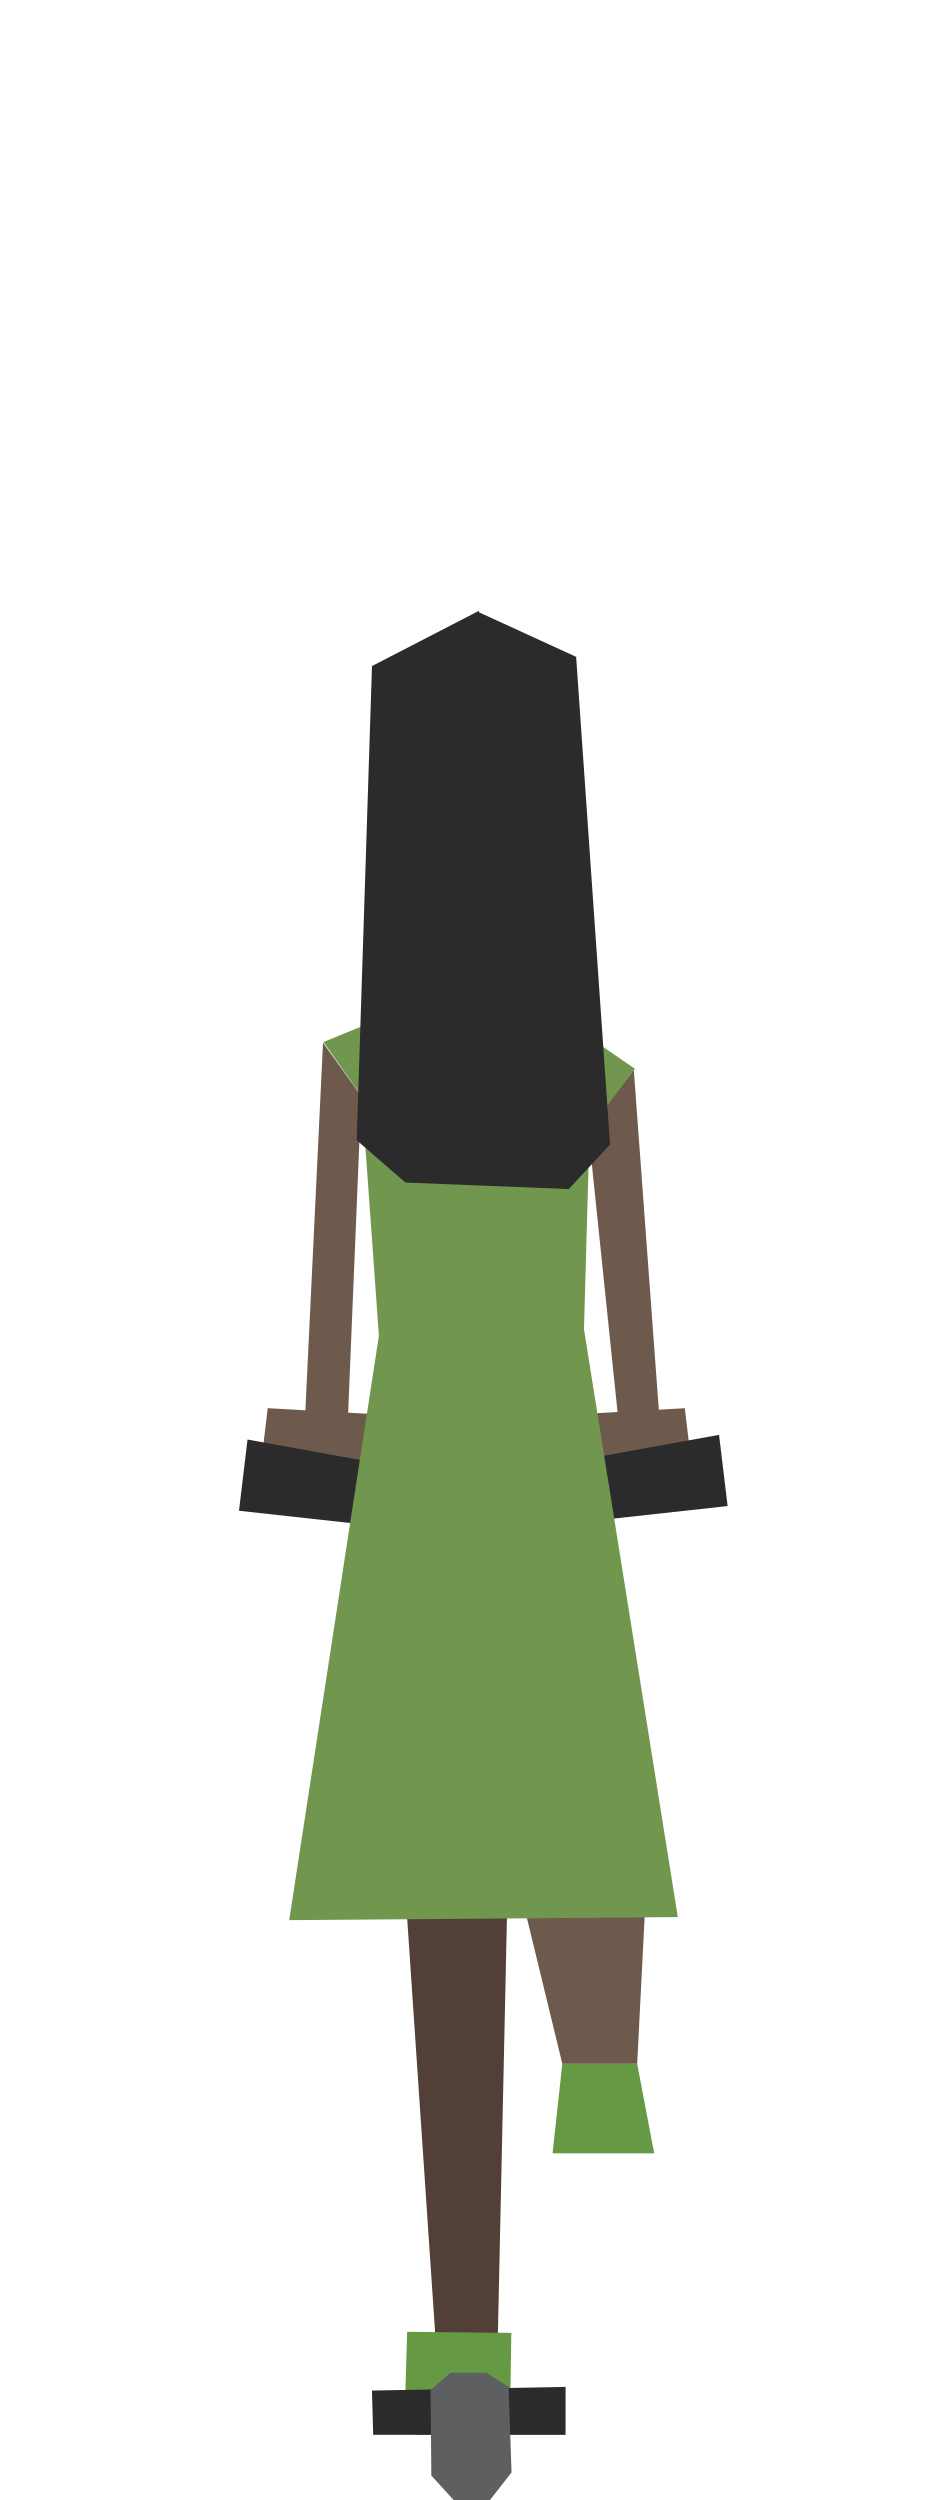
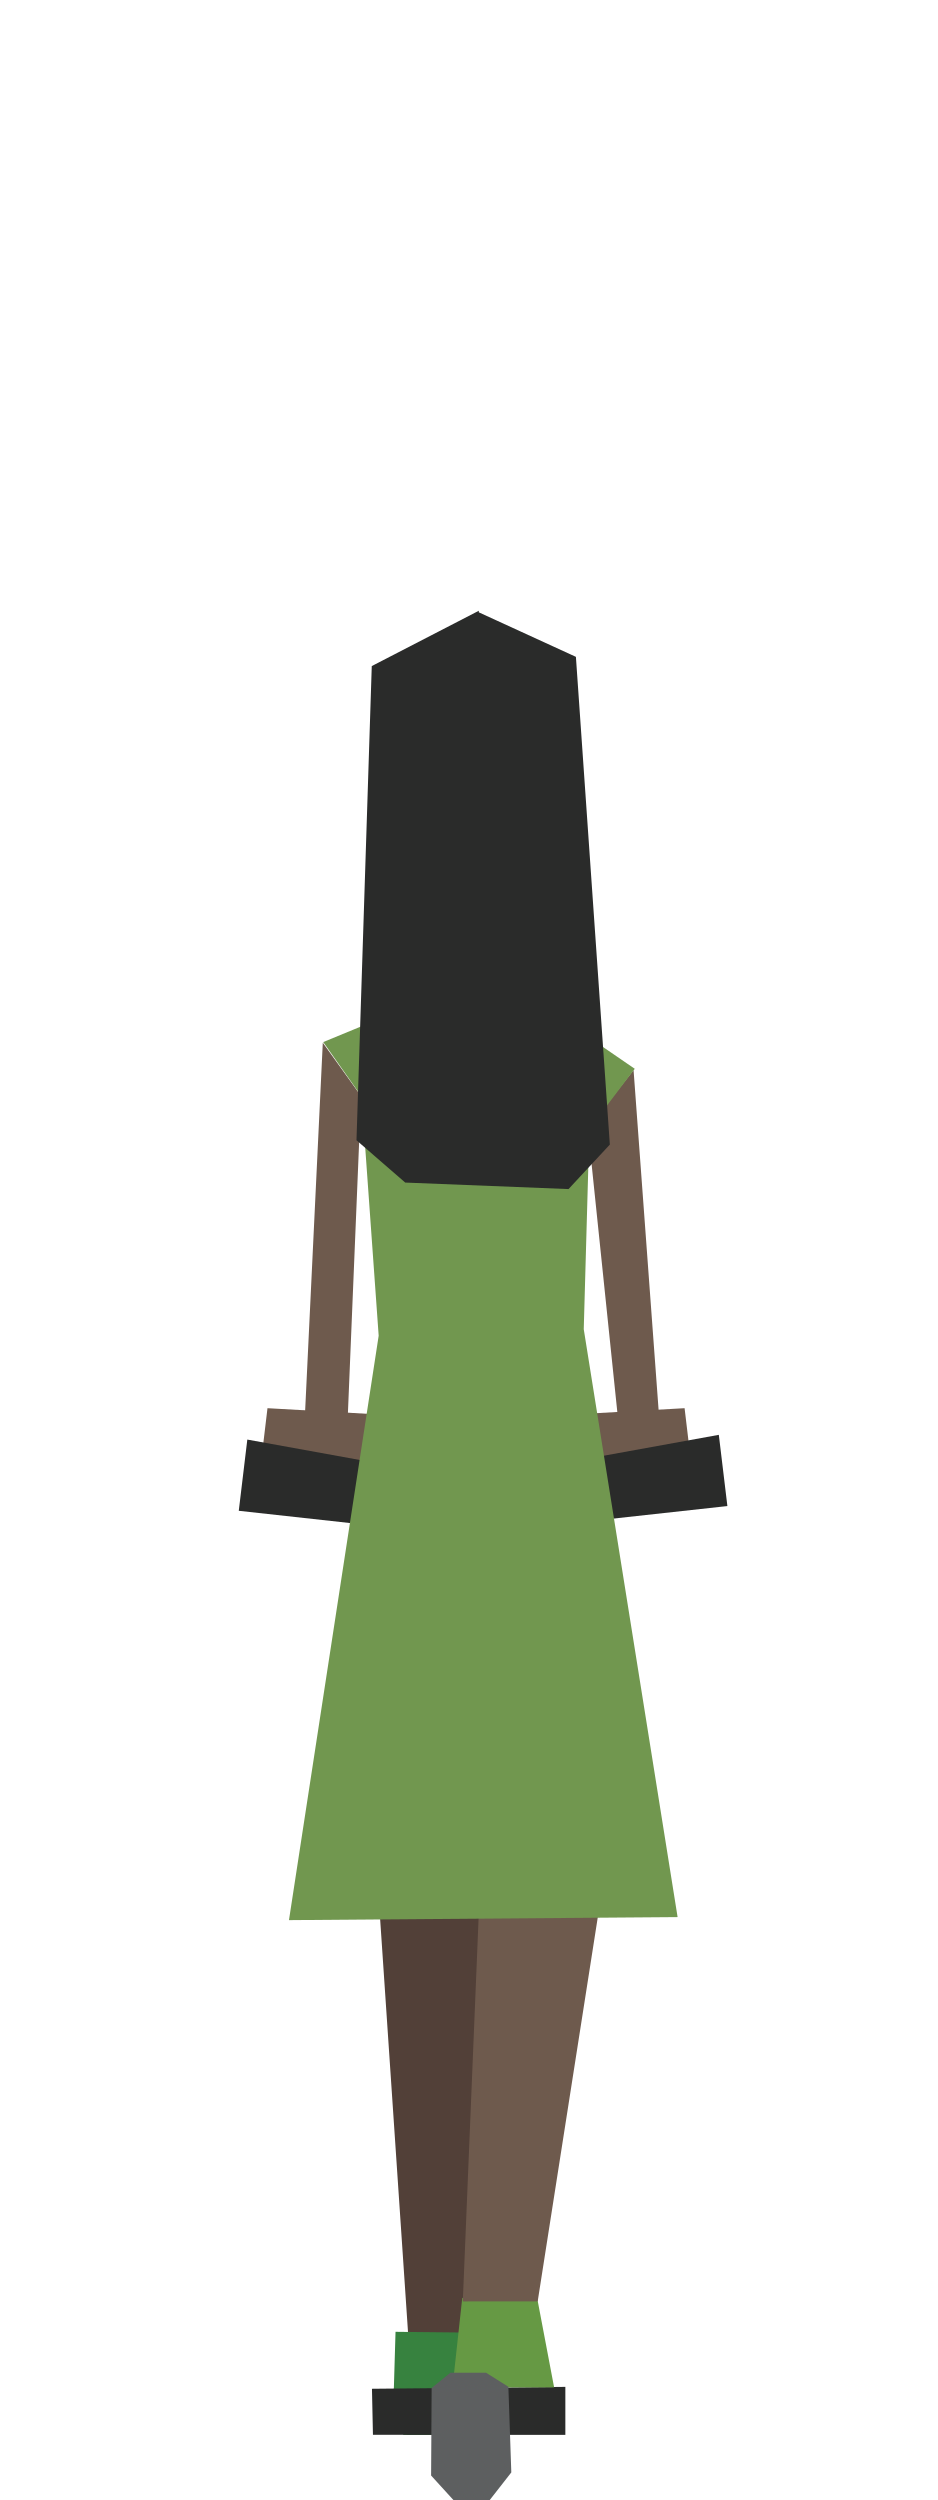
<svg xmlns="http://www.w3.org/2000/svg" width="100%" height="100%" viewBox="0 0 72 192" version="1.1" xml:space="preserve" style="fill-rule:evenodd;clip-rule:evenodd;stroke-linejoin:round;stroke-miterlimit:1.414;">
-   <g id="scooter-outbound" transform="matrix(1,0,0,1,1.11749,-13.0995)">
-     <g transform="matrix(-0.00867124,-0.999962,-0.999962,0.00867124,63.6534,160.548)">
-       <path d="M-27.236,31.12L30.887,31.12L30.454,26.73L-27.195,27L-27.236,31.12Z" style="fill:rgb(55,99,136);fill-rule:nonzero;" />
+   <g id="scooter-outbound" transform="matrix(1,0,0,1,1.1,8.9999)">
+     <g transform="matrix(-0.00867109,-0.999962,-0.999962,0.00867109,63.6539,138.45)">
+       <path d="M-27.237,31.12L30.887,31.12L30.453,26.729L-27.195,27.001L-27.237,31.12Z" style="fill:rgb(55,99,136);fill-rule:nonzero;" />
    </g>
-     <g transform="matrix(-0.0177035,-0.999843,-0.999843,0.0177035,41.1186,193.854)">
+     <g transform="matrix(-0.0177847,-0.999842,-0.999842,0.0177847,41.1187,171.754)">
      <rect x="-4.178" y="4.103" width="12.314" height="4.12" style="fill:rgb(42,43,42);" />
    </g>
-     <g transform="matrix(1,0,0,1,38.0052,193.05)">
+     <g transform="matrix(1,0,0,1,35.9432,170.951)">
      <path d="M0,-54.04L-0.156,-34.221L-0.892,-0.386L-5.651,0L-7.975,-34.433L0,-54.04Z" style="fill:rgb(82,64,56);fill-rule:nonzero;" />
    </g>
-     <g transform="matrix(-0.118338,0.992973,0.992973,0.118338,26.8813,119.828)">
-       <path d="M2.291,-7.218L6.592,-7.218L6.388,2.209L1.715,1.987L2.291,-7.218Z" style="fill:rgb(110,90,77);fill-rule:nonzero;" />
+     <g transform="matrix(-0.118338,0.992973,0.992973,0.118338,26.8812,97.7287)">
+       <path d="M2.291,-7.218L6.592,-7.218L6.388,2.209L1.716,1.987L2.291,-7.218Z" style="fill:rgb(110,90,77);fill-rule:nonzero;" />
    </g>
-     <g transform="matrix(0.118338,0.992973,0.992973,-0.118338,50.2145,127.854)">
-       <path d="M-6.409,2.034L-2.108,2.034L-2.312,-7.392L-6.985,-7.171L-6.409,2.034Z" style="fill:rgb(110,90,77);fill-rule:nonzero;" />
+     <g transform="matrix(0.118338,0.992973,0.992973,-0.118338,50.2149,105.754)">
+       <path d="M-6.409,2.034L-2.108,2.034L-2.312,-7.393L-6.984,-7.171L-6.409,2.034Z" style="fill:rgb(110,90,77);fill-rule:nonzero;" />
    </g>
-     <g transform="matrix(-0.0556399,0.998451,0.998451,0.0556399,24.9343,134.226)">
-       <path d="M-8.479,5.892L-3.914,5.892L-4.663,-7.969L-10.161,-7.619L-8.479,5.892Z" style="fill:rgb(42,43,42);fill-rule:nonzero;" />
+     <g transform="matrix(-0.0554215,0.998463,0.998463,0.0554215,24.9359,112.128)">
+       <path d="M-8.477,5.893L-3.912,5.893L-4.664,-7.969L-10.162,-7.617L-8.477,5.893Z" style="fill:rgb(42,43,42);fill-rule:nonzero;" />
    </g>
-     <g transform="matrix(0.0550329,0.998485,0.998485,-0.0550329,48.4095,119.713)">
-       <path d="M5.58,-8.019L10.141,-8.019L9.388,5.846L3.89,5.49L5.58,-8.019Z" style="fill:rgb(42,43,42);fill-rule:nonzero;" />
+     <g transform="matrix(0.0552393,0.998473,0.998473,-0.0552393,48.4085,97.6136)">
+       <path d="M5.578,-8.019L10.14,-8.019L9.389,5.845L3.891,5.49L5.578,-8.019Z" style="fill:rgb(42,43,42);fill-rule:nonzero;" />
    </g>
-     <g transform="matrix(1,0,0,1,30.1517,200.099)">
-       <path d="M0,-7.917L-0.17,-2.189L0.603,0L7.885,0L8,-7.834L0,-7.917Z" style="fill:rgb(102,153,68);fill-rule:nonzero;" />
+     <g transform="matrix(1,0,0,1,29.2772,178)">
+       <path d="M0,-7.917L-0.17,-2.189L0.603,0L7.885,0L8,-7.833L0,-7.917Z" style="fill:rgb(55,130,63);fill-rule:nonzero;" />
    </g>
-     <g transform="matrix(1,0,0,1,27.4852,76.0734)">
-       <path d="M0,-2.683L3.025,-4.582L5.086,-10.421L9.844,-9.065L11.354,-5.356L14.615,-3.724L7.513,7.738L0,-2.683Z" style="fill:rgb(164,139,128);fill-rule:nonzero;" />
+     <g transform="matrix(1,0,0,1,27.4856,53.973)">
+       <path d="M0,-2.681L3.025,-4.581L5.085,-10.42L9.844,-9.064L11.353,-5.355L14.615,-3.723L7.513,7.739L0,-2.681Z" style="fill:rgb(164,139,128);fill-rule:nonzero;" />
    </g>
-     <g transform="matrix(0.999818,-0.0190954,-0.0190954,-0.999818,27.4207,196.838)">
-       <path d="M0.031,0.142L14.904,0.142L14.833,-3.545L0.06,-3.256L0.031,0.142Z" style="fill:rgb(42,43,42);fill-rule:nonzero;" />
+     <g transform="matrix(0.999952,-0.00982985,-0.00982985,-0.999952,27.4503,174.531)">
+       <path d="M0.017,0.073L14.87,0.073L14.834,-3.615L0.058,-3.464L0.017,0.073Z" style="fill:rgb(42,43,42);fill-rule:nonzero;" />
    </g>
-     <g transform="matrix(0.186488,0.982457,0.982457,-0.186488,49.0828,176.948)">
+     <g transform="matrix(0.186488,0.982457,0.982457,-0.186488,41.4163,172.828)">
      <path d="M-5.49,-0.245L1.507,-0.245L0.052,-7.913L-6.563,-5.894L-5.49,-0.245Z" style="fill:rgb(102,153,68);fill-rule:nonzero;" />
    </g>
-     <g transform="matrix(1,0,0,1,43.1502,98.5797)">
-       <path d="M0,-6.327L-2.834,-8.216L-4.895,-14.055L-9.652,-12.698L-11.162,-8.989L-14.424,-7.357L-7.518,7.728L0,-6.327Z" style="fill:rgb(110,90,77);fill-rule:nonzero;" />
+     <g transform="matrix(1,0,0,1,43.1502,76.4803)">
+       <path d="M0,-6.327L-2.833,-8.216L-4.895,-14.055L-9.652,-12.698L-11.162,-8.989L-14.424,-7.357L-7.517,7.728L0,-6.327Z" style="fill:rgb(110,90,77);fill-rule:nonzero;" />
    </g>
-     <g transform="matrix(0.103177,0.994663,0.994663,-0.103177,55.9409,105.513)">
-       <path d="M-6.98,-11.234L16.572,-11.234L15.748,-8.082L-11.045,-7.282L-6.98,-11.234Z" style="fill:rgb(110,90,77);fill-rule:nonzero;" />
+     <g transform="matrix(0.103219,0.994659,0.994659,-0.103219,55.9407,83.4137)">
+       <path d="M-6.98,-11.234L16.572,-11.234L15.748,-8.083L-11.044,-7.282L-6.98,-11.234Z" style="fill:rgb(110,90,77);fill-rule:nonzero;" />
    </g>
-     <g transform="matrix(1,0,0,1,39.2352,171.599)">
-       <path d="M0,-11.667L2.833,0L8.583,0L9.167,-11.5" style="fill:rgb(110,90,77);fill-rule:nonzero;" />
+     <g transform="matrix(-0.154576,0.987981,0.987981,0.154576,53.4319,160.232)">
+       <path d="M-20.596,-11.917L9.474,-11.917L10.363,-17.598L-19.344,-21L-20.596,-11.917Z" style="fill:rgb(110,90,77);fill-rule:nonzero;" />
    </g>
-     <g transform="matrix(-0.0414019,0.999143,0.999143,0.0414019,34.948,110.467)">
+     <g transform="matrix(-0.0414019,0.999143,0.999143,0.0414019,34.9484,88.3672)">
      <path d="M-12.835,-8.859L12.454,-8.859L12.352,-12.154L-16.804,-11.964L-12.835,-8.859Z" style="fill:rgb(110,90,77);fill-rule:nonzero;" />
    </g>
-     <g transform="matrix(1,0,0,1,23.7235,158.214)">
+     <g transform="matrix(1,0,0,1,23.7239,136.114)">
      <path d="M0,-65.083L5.702,-67.435L7.976,-61.832L16.028,-61.599L18.736,-66.593L23.926,-63.03L20.441,-58.425L20.008,-43.031L27.216,2.119L-2.631,2.352L4.258,-42.531L2.944,-60.902L0,-65.083Z" style="fill:rgb(113,151,79);fill-rule:nonzero;" />
    </g>
-     <g transform="matrix(1,0,0,1,45.7352,63.4206)">
-       <path d="M0,37.583L-2.605,0.125L-10.066,-3.296L-10.059,-3.417L-18.284,0.833L-19.458,37.251L-15.714,40.5L-3.173,41L0,37.583Z" style="fill:rgb(42,43,42);fill-rule:nonzero;" />
+     <g transform="matrix(1,0,0,1,45.7356,41.3213)">
+       <path d="M0,37.583L-2.606,0.125L-10.066,-3.296L-10.06,-3.417L-18.284,0.833L-19.458,37.251L-15.715,40.5L-3.173,41L0,37.583Z" style="fill:rgb(42,43,42);fill-rule:nonzero;" />
    </g>
-     <g transform="matrix(1,0,0,1,32.0086,197.204)">
-       <path d="M0,6.016L1.711,7.896L4.505,7.896L6.16,5.778L5.933,-0.799L4.221,-1.88L1.485,-1.88L-0.057,-0.561L0,6.016Z" style="fill:rgb(93,95,96);fill-rule:nonzero;" />
+     <g transform="matrix(1,0,0,1,32.0086,175.104)">
+       <path d="M0,6.017L1.711,7.896L4.505,7.896L6.16,5.778L5.934,-0.799L4.221,-1.879L1.485,-1.879L0.042,-0.709L0,6.017Z" style="fill:rgb(93,95,96);fill-rule:nonzero;" />
    </g>
  </g>
</svg>
